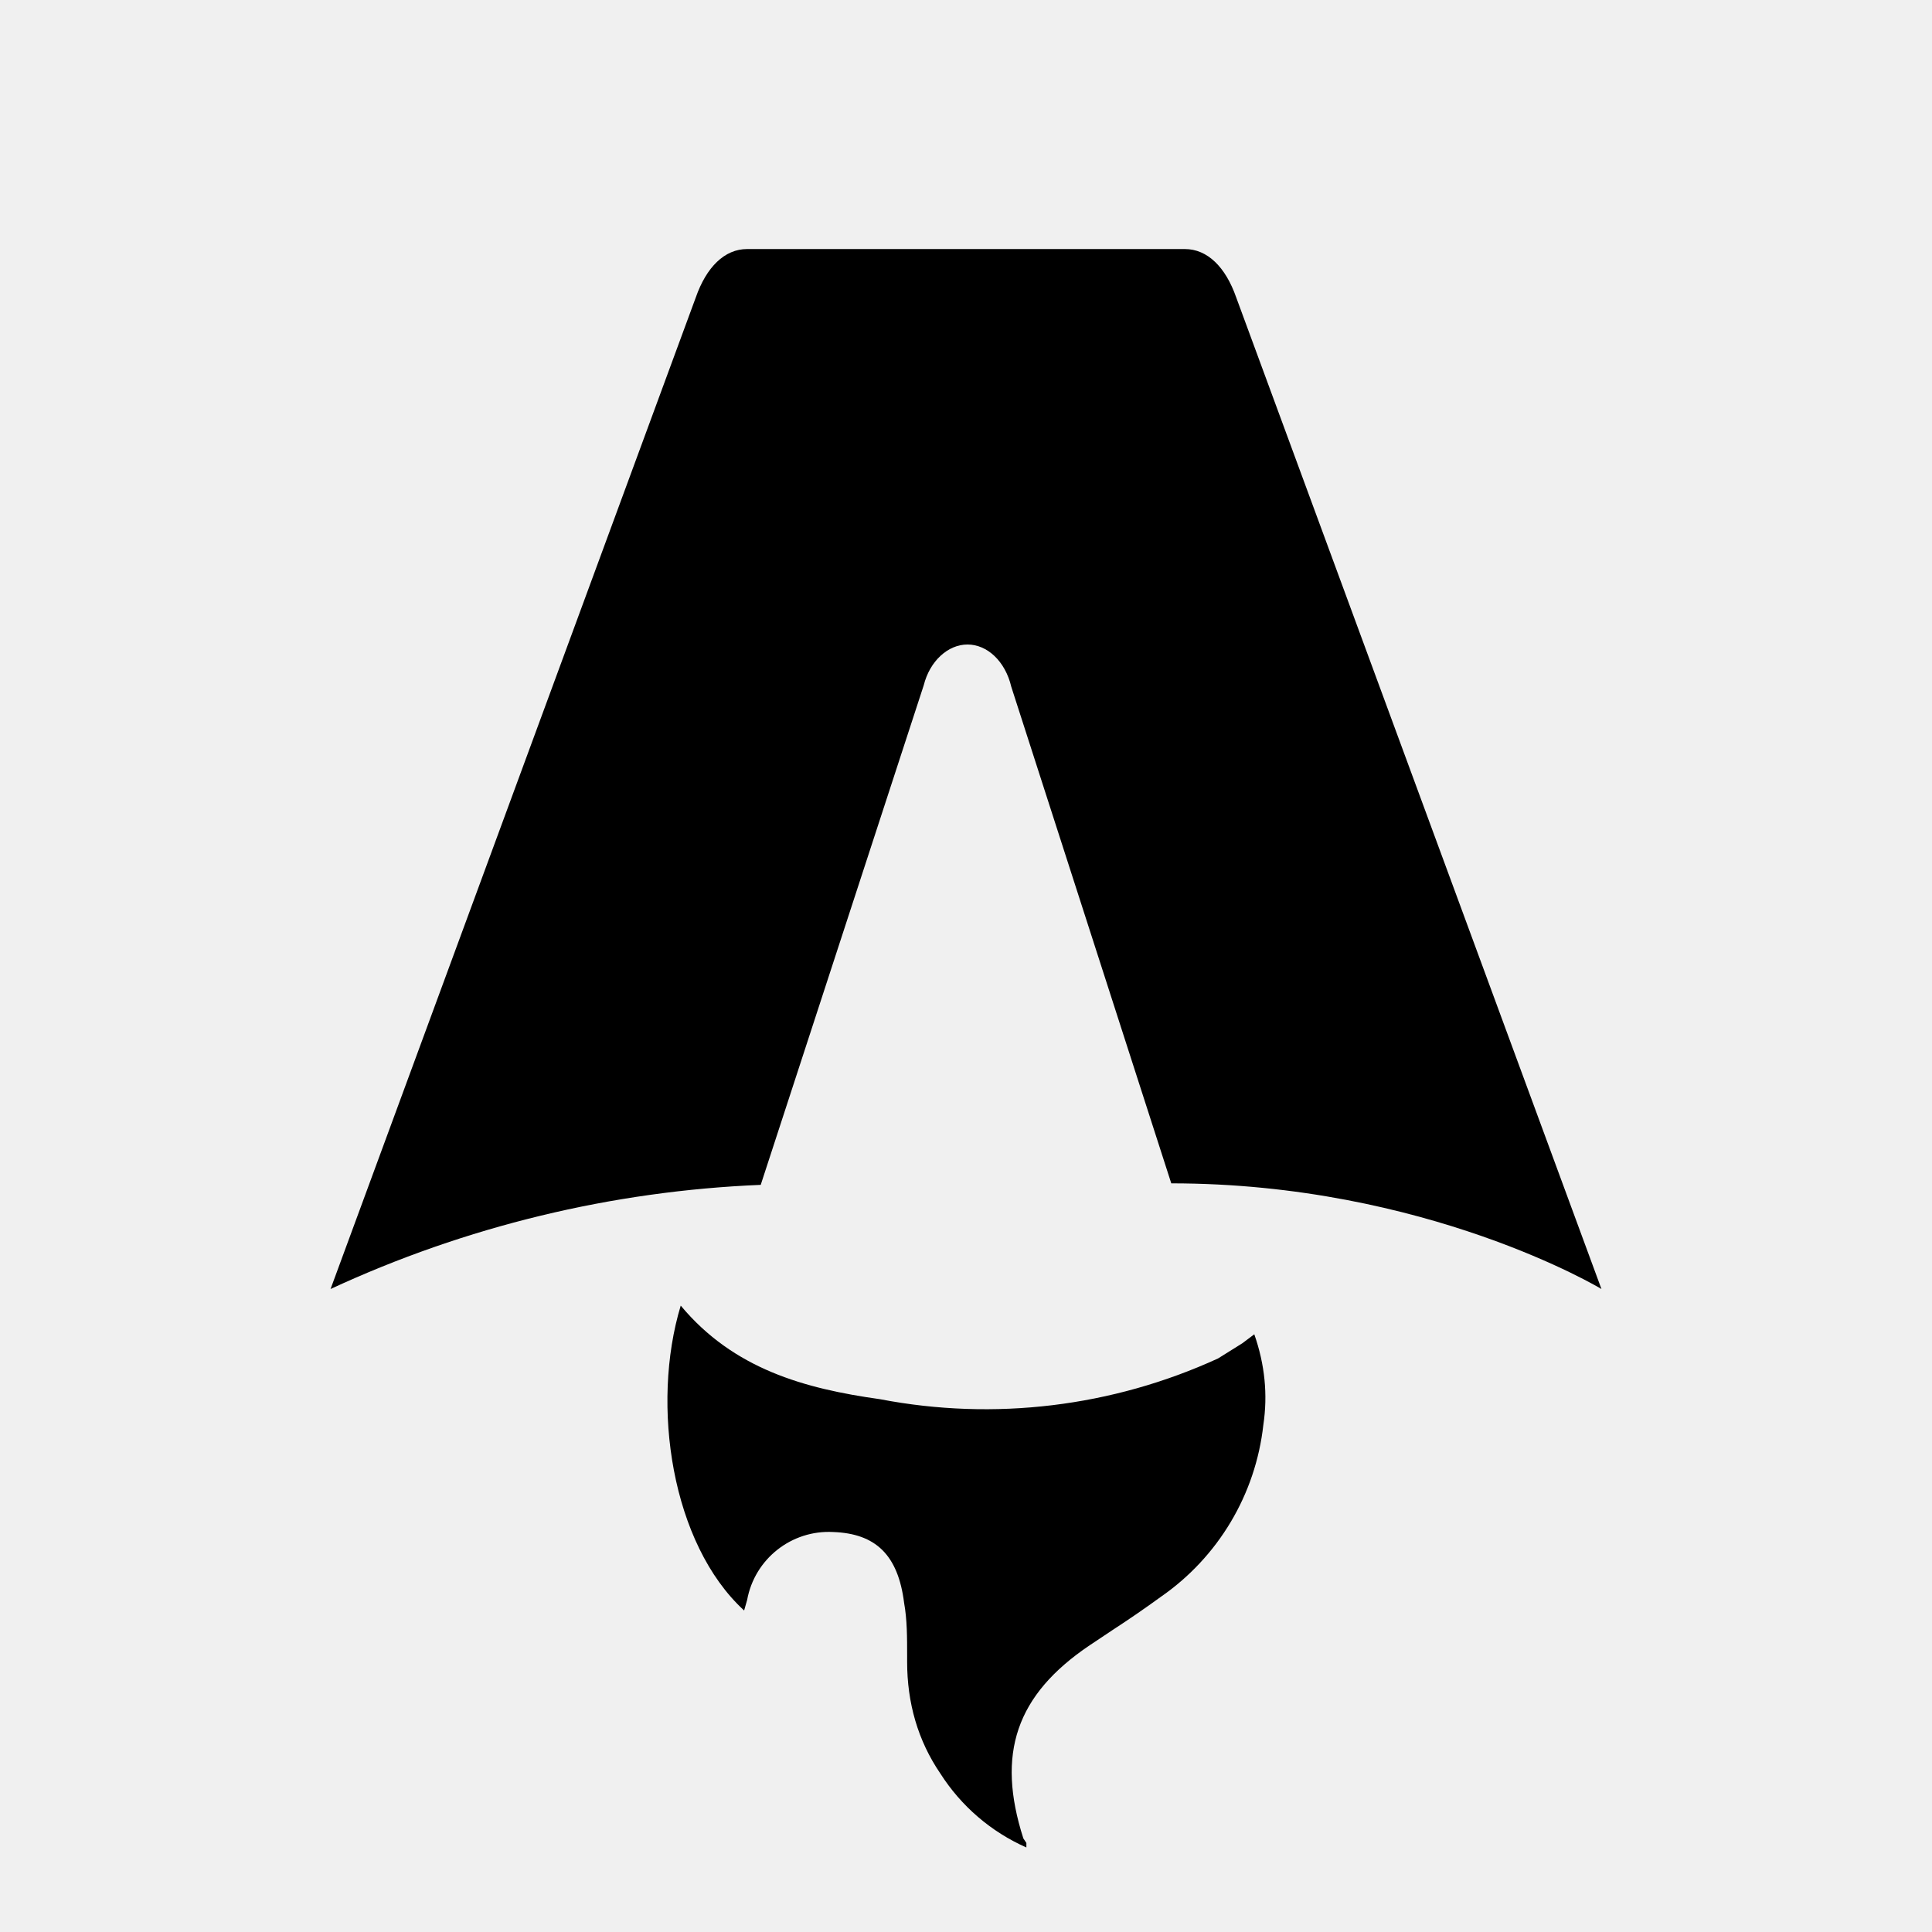
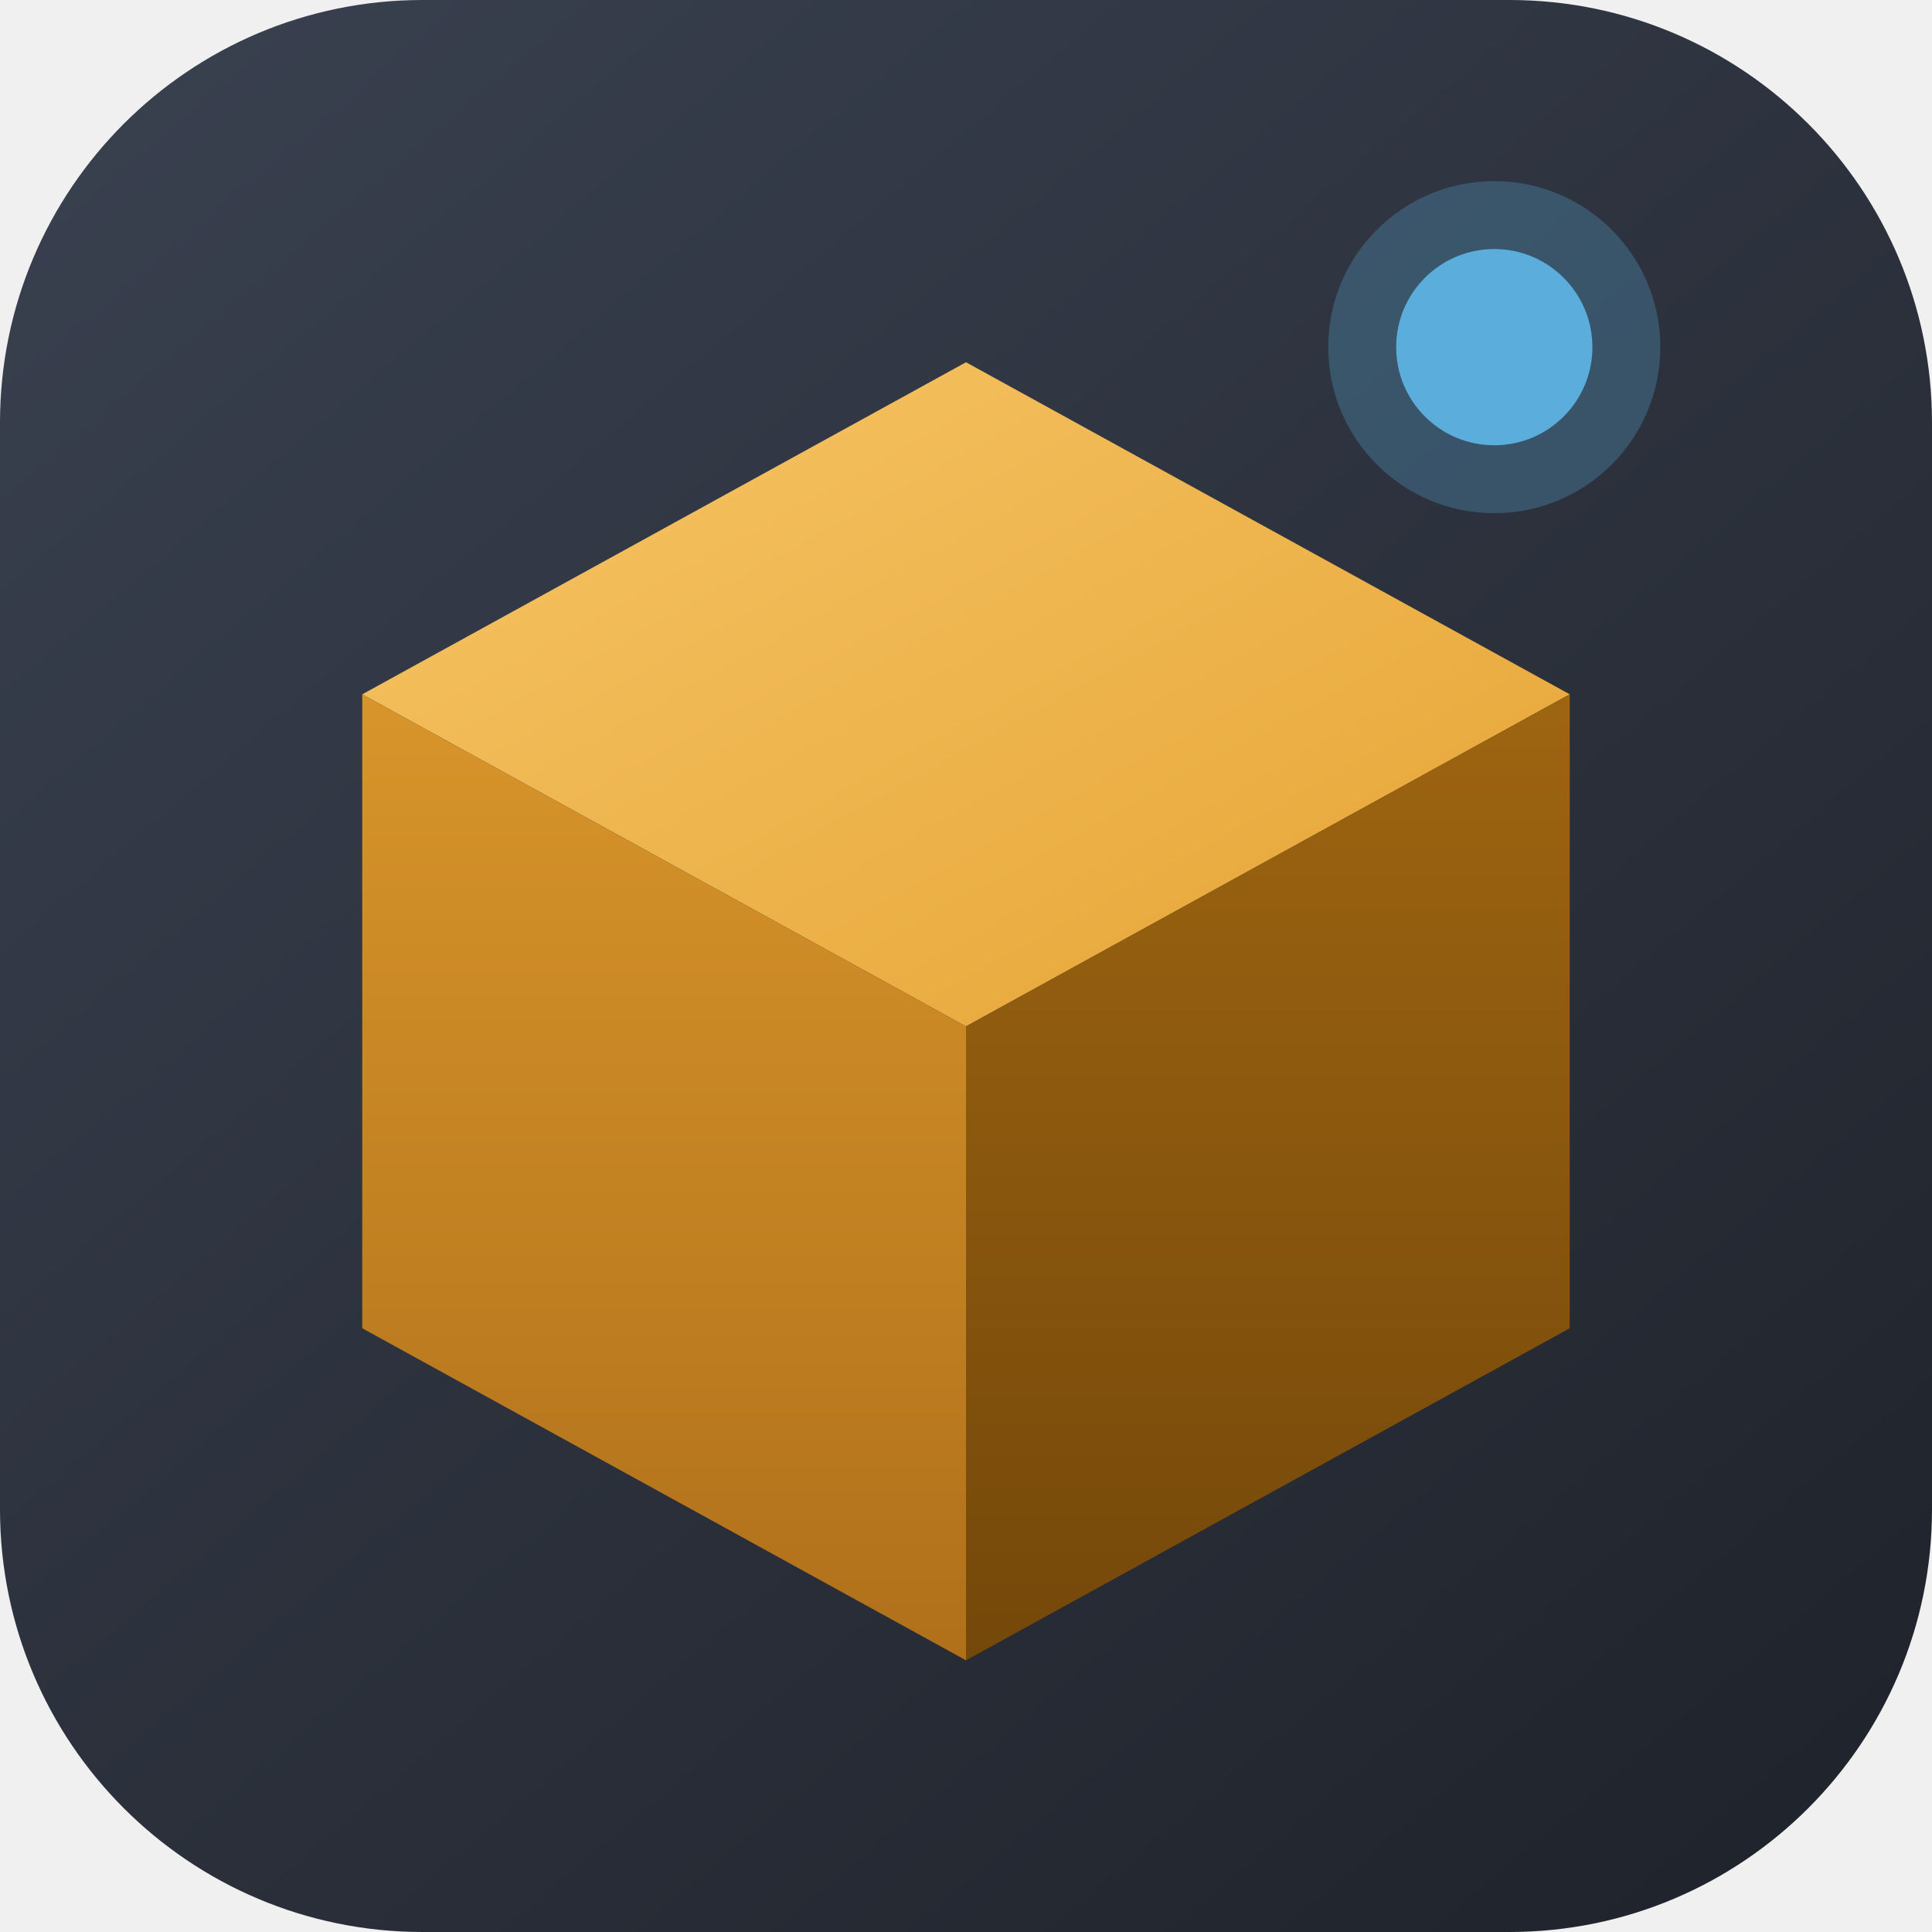
- <svg xmlns="http://www.w3.org/2000/svg" fill="none" viewBox="0 0 128 128">
-   <path d="M50.4 78.5a75.1 75.1 0 0 0-28.5 6.9l24.2-65.7c.7-2 1.9-3.2 3.4-3.2h29c1.5 0 2.7 1.2 3.4 3.2l24.2 65.7s-11.6-7-28.5-7L67 45.5c-.4-1.7-1.6-2.8-2.9-2.8-1.3 0-2.5 1.1-2.9 2.7L50.4 78.5Zm-1.1 28.2Zm-4.2-20.2c-2 6.6-.6 15.8 4.2 20.2a17.5 17.5 0 0 1 .2-.7 5.5 5.5 0 0 1 5.7-4.5c2.8.1 4.3 1.5 4.7 4.7.2 1.1.2 2.3.2 3.5v.4c0 2.7.7 5.2 2.2 7.4a13 13 0 0 0 5.7 4.9v-.3l-.2-.3c-1.8-5.6-.5-9.5 4.4-12.8l1.5-1a73 73 0 0 0 3.2-2.2 16 16 0 0 0 6.8-11.4c.3-2 .1-4-.6-6l-.8.6-1.6 1a37 37 0 0 1-22.4 2.7c-5-.7-9.7-2-13.2-6.2Z" />
-   <style>
-         path { fill: #000; }
-         @media (prefers-color-scheme: dark) {
-             path { fill: #FFF; }
-         }
-     </style>
+ <svg xmlns="http://www.w3.org/2000/svg" viewBox="0 0 128 128">
+   <defs>
+     <linearGradient id="bg" x1="0" y1="0" x2="0.85" y2="1">
+       <stop offset="0" stop-color="#3A4150" />
+       <stop offset="1" stop-color="#20242C" />
+     </linearGradient>
+     <linearGradient id="faceTop" x1="0" y1="0" x2="1" y2="1">
+       <stop offset="0" stop-color="#F7C566" />
+       <stop offset="1" stop-color="#E5A435" />
+     </linearGradient>
+     <linearGradient id="faceLeft" x1="0" y1="0" x2="0" y2="1">
+       <stop offset="0" stop-color="#D8952B" />
+       <stop offset="1" stop-color="#B0701A" />
+     </linearGradient>
+     <linearGradient id="faceRight" x1="0" y1="0" x2="0" y2="1">
+       <stop offset="0" stop-color="#9E6511" />
+       <stop offset="1" stop-color="#74480A" />
+     </linearGradient>
+   </defs>
+   <rect width="128" height="128" rx="28" fill="url(#bg)" />
+   <circle cx="99" cy="23" r="11" fill="#5BAEDB" opacity="0.28" />
+   <circle cx="99" cy="23" r="6.5" fill="#5BAEDB" />
+   <path d="M64 24 L104 46 L64 68 L24 46 Z" fill="url(#faceTop)" />
+   <path d="M24 46 L64 68 L64 110 L24 88 Z" fill="url(#faceLeft)" />
+   <path d="M104 46 L104 88 L64 110 L64 68 Z" fill="url(#faceRight)" />
</svg>
